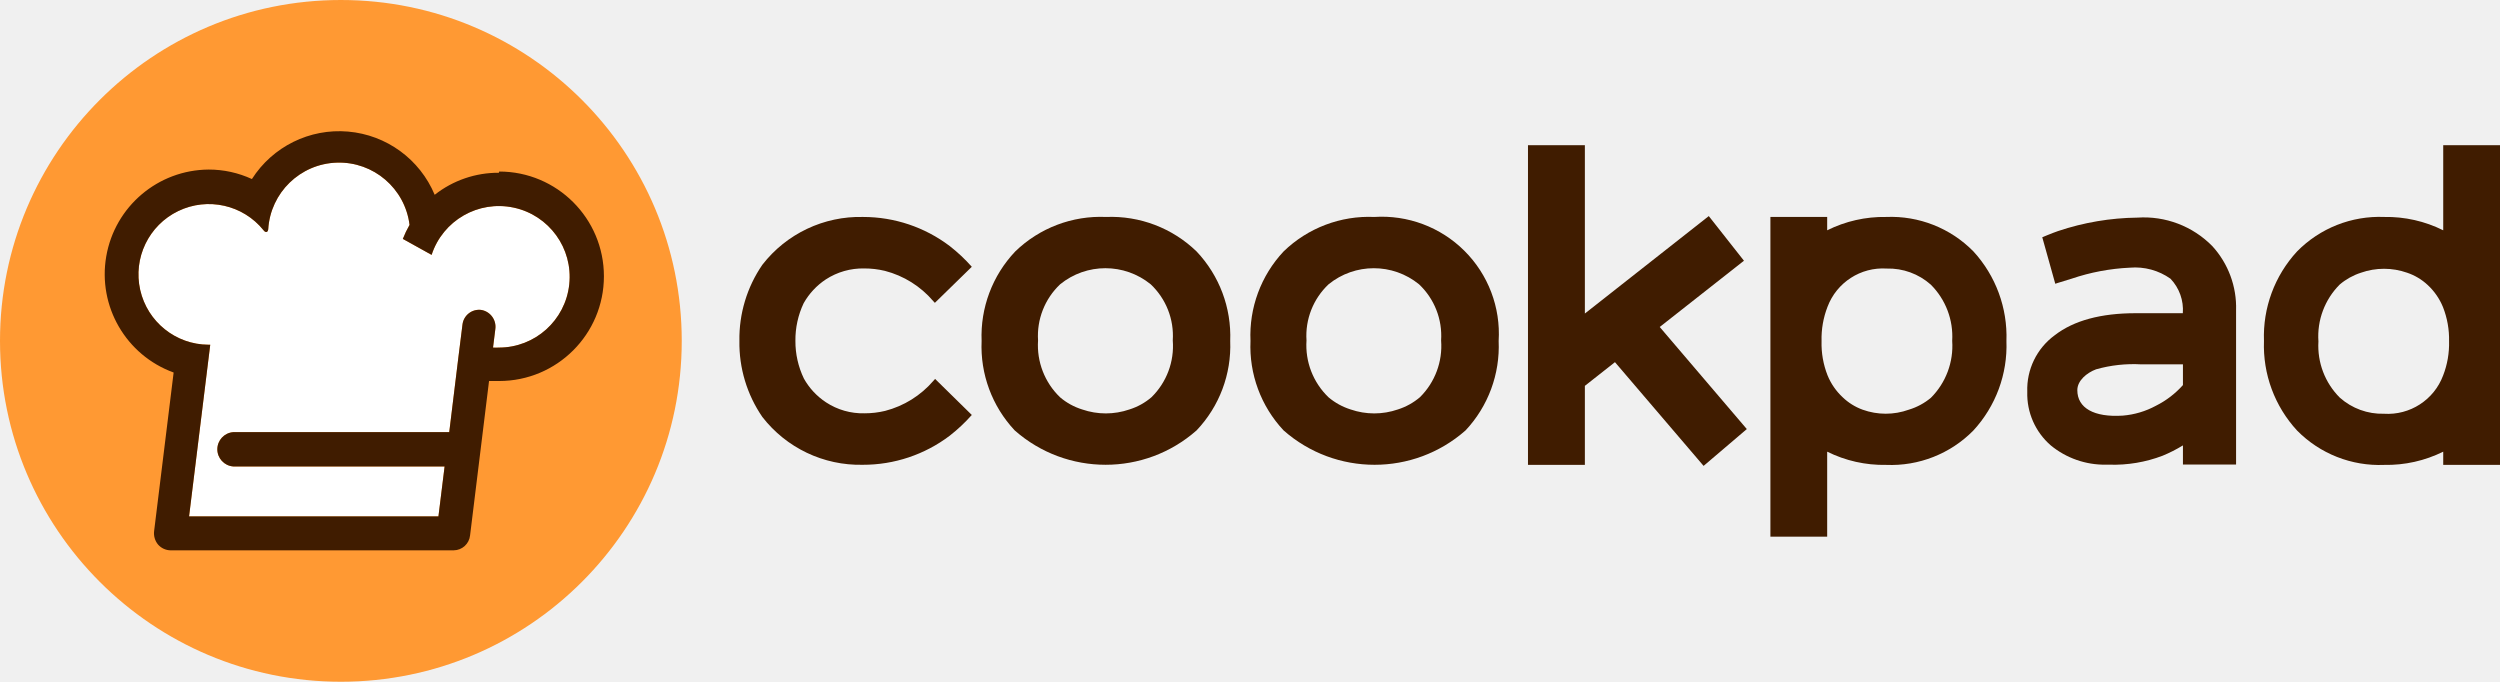
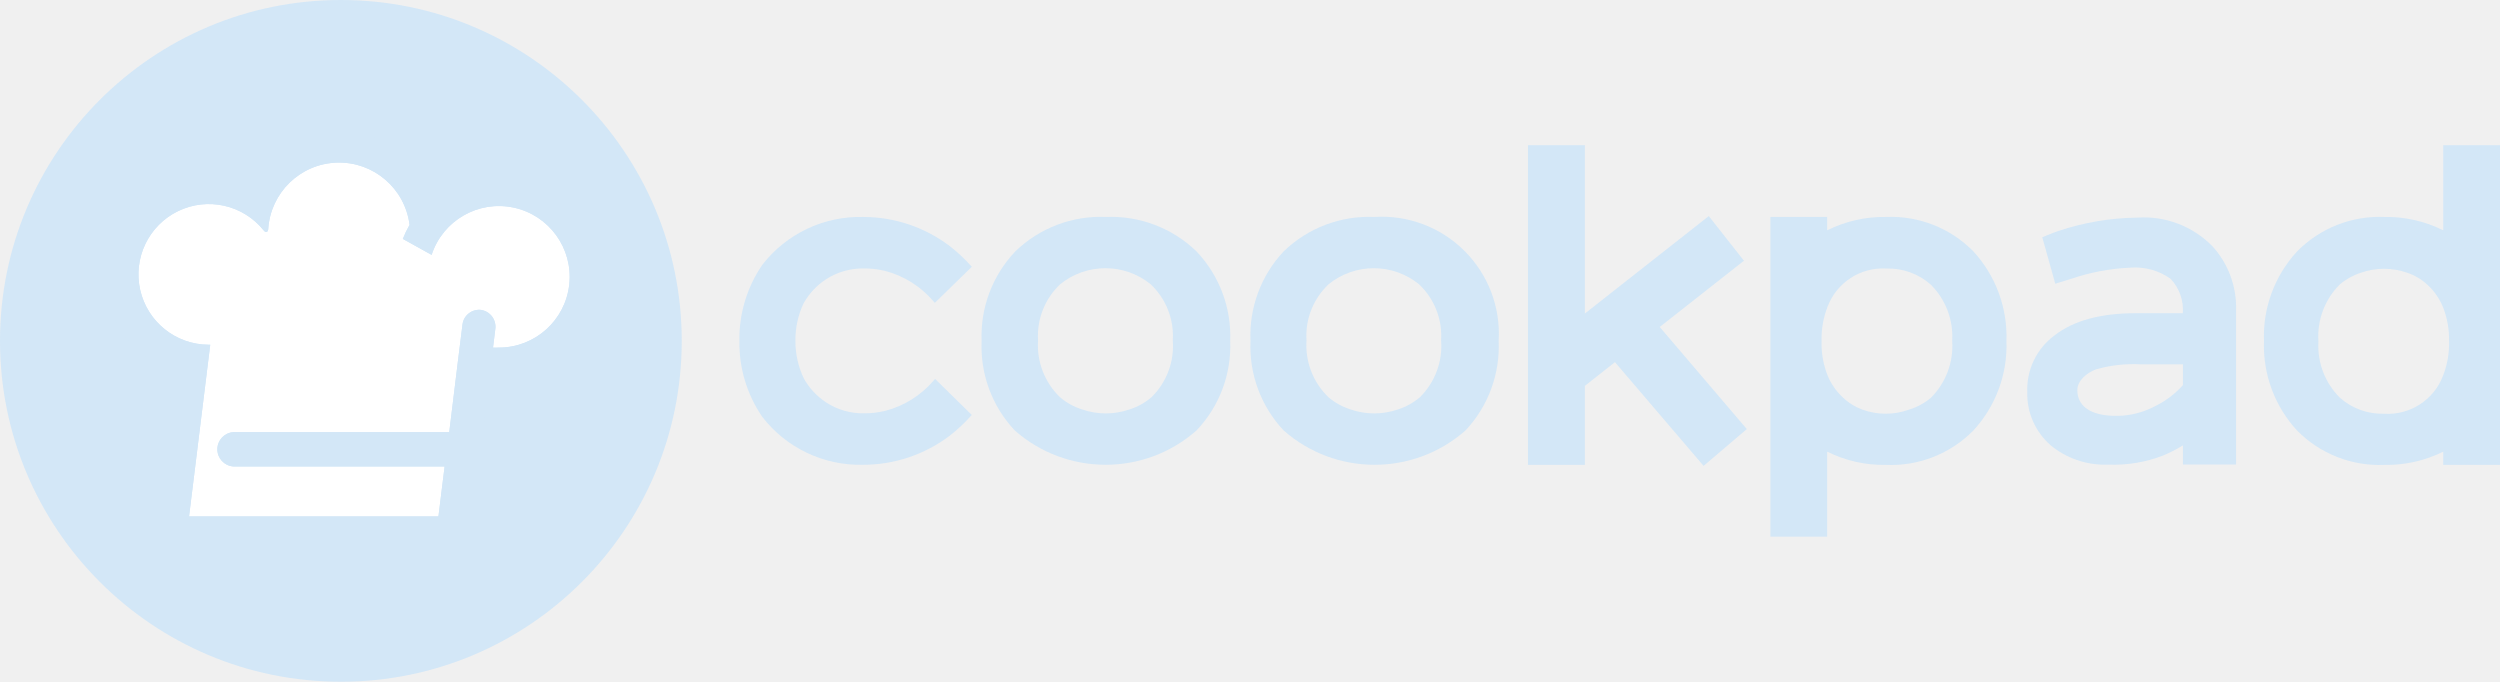
<svg xmlns="http://www.w3.org/2000/svg" id="レイヤー_3" data-name="レイヤー 3" viewBox="0 0 226.77 61.84">
  <defs>
-     <style>.cls-1{fill:#401c00;}.cls-2{fill:#f93;}.cls-3{fill:#fff;}</style>
+     <style>.cls-1{fill:#D3E7F7;}.cls-2{fill:#D3E7F7;}.cls-3{fill:#fff;}</style>
  </defs>
  <path class="cls-1" d="M699.73,20a23.44,23.44,0,0,0-7.2,1.22c-.5.17-1.43.56-1.43.56L692.28,26l.21-.07,1.27-.39a19.23,19.23,0,0,1,5.29-1,5.56,5.56,0,0,1,3.68,1,4.09,4.09,0,0,1,1.12,3.13h-4.28c-3.14,0-5.61.66-7.34,2a6.09,6.09,0,0,0-2.49,5.13,6.19,6.19,0,0,0,2.13,4.86,7.69,7.69,0,0,0,5,1.75h.31a12.46,12.46,0,0,0,4.83-.81,12.94,12.94,0,0,0,1.85-.94v1.74h4.82v-14a8.25,8.25,0,0,0-2.15-5.81A8.7,8.7,0,0,0,699.73,20Zm4.13,13.31v1.88a8.2,8.2,0,0,1-2.46,1.88,7.6,7.6,0,0,1-3,.89c-2.61.17-4.12-.69-4.12-2.31,0-.86.85-1.57,1.7-1.89a12.48,12.48,0,0,1,4.1-.45Z" transform="translate(-505.85 -0.26)" />
  <path class="cls-1" d="M676.94,19.94a11.52,11.52,0,0,0-5.35,1.21V19.94h-5.15v29h5.15V41.23a11.52,11.52,0,0,0,5.35,1.2,10.48,10.48,0,0,0,7.91-3.12,11.35,11.35,0,0,0,3-8.12,11.41,11.41,0,0,0-3-8.13A10.48,10.48,0,0,0,676.94,19.94ZM673,36.3a5.6,5.6,0,0,1-1.38-2,7.86,7.86,0,0,1-.54-3.1,8,8,0,0,1,.54-3.11,5.37,5.37,0,0,1,5.37-3.47,5.78,5.78,0,0,1,4,1.46,6.64,6.64,0,0,1,1.94,5.1,6.65,6.65,0,0,1-1.93,5.16A5.66,5.66,0,0,1,679,37.42a6.18,6.18,0,0,1-4.2,0A5.13,5.13,0,0,1,673,36.3Z" transform="translate(-505.85 -0.26)" />
  <path class="cls-1" d="M727.47,13.43v7.72a11.52,11.52,0,0,0-5.35-1.21,10.48,10.48,0,0,0-7.91,3.13,11.35,11.35,0,0,0-3,8.12,11.37,11.37,0,0,0,3,8.12,10.48,10.48,0,0,0,7.91,3.12,11.52,11.52,0,0,0,5.35-1.2v1.2h5.15v-29ZM728,31.21a8,8,0,0,1-.54,3.11,5.36,5.36,0,0,1-5.37,3.47,5.78,5.78,0,0,1-4-1.46,6.64,6.64,0,0,1-1.94-5.1,6.65,6.65,0,0,1,1.93-5.16A5.66,5.66,0,0,1,720,25a6.31,6.31,0,0,1,4.2,0,5.13,5.13,0,0,1,1.87,1.12,5.64,5.64,0,0,1,1.38,2A8,8,0,0,1,728,31.21Z" transform="translate(-505.85 -0.26)" />
  <polygon class="cls-1" points="158.19 23.65 155 19.6 143.76 28.44 143.76 13.17 138.6 13.17 138.6 42.17 143.76 42.17 143.76 35 146.49 32.85 154.53 42.26 158.45 38.92 150.55 29.66 158.19 23.65" />
  <path class="cls-1" d="M606.18,19.94a11.12,11.12,0,0,0-8.24,3.13,11.14,11.14,0,0,0-3.05,8.12,11.14,11.14,0,0,0,3,8.11,12.47,12.47,0,0,0,16.5,0,11.14,11.14,0,0,0,3.05-8.11,11.18,11.18,0,0,0-3.05-8.12A11.14,11.14,0,0,0,606.18,19.94Zm4.12,16.35a5.66,5.66,0,0,1-2,1.11,6.57,6.57,0,0,1-4.29,0,5.71,5.71,0,0,1-2-1.1,6.54,6.54,0,0,1-2-5.16,6.44,6.44,0,0,1,2-5.09,6.51,6.51,0,0,1,8.22,0,6.42,6.42,0,0,1,2,5.09A6.5,6.5,0,0,1,610.3,36.29Z" transform="translate(-505.85 -0.26)" />
  <path class="cls-1" d="M630.52,19.94a11.12,11.12,0,0,0-8.24,3.13,11.14,11.14,0,0,0-3,8.12,11.14,11.14,0,0,0,3,8.11,12.48,12.48,0,0,0,16.51,0,11.14,11.14,0,0,0,3-8.11,10.62,10.62,0,0,0-11.3-11.25Zm4.13,16.35a5.8,5.8,0,0,1-2,1.11,6.57,6.57,0,0,1-4.29,0,5.8,5.8,0,0,1-2-1.1,6.54,6.54,0,0,1-2-5.16,6.42,6.42,0,0,1,2-5.09,6.5,6.5,0,0,1,8.21,0,6.42,6.42,0,0,1,2,5.09A6.53,6.53,0,0,1,634.65,36.29Z" transform="translate(-505.85 -0.26)" />
  <path class="cls-1" d="M578,31.18a7.78,7.78,0,0,0,.77,3.42,6.2,6.2,0,0,0,2,2.15,6.08,6.08,0,0,0,3.5,1,7.9,7.9,0,0,0,1.87-.22,8.63,8.63,0,0,0,4.38-2.73l.15-.17L594,37.9a15,15,0,0,1-2,1.88,13,13,0,0,1-7.89,2.64A11.21,11.21,0,0,1,575,38.08a11.85,11.85,0,0,1-2.08-6.9,11.85,11.85,0,0,1,2.08-6.9,11.21,11.21,0,0,1,9.15-4.34A13,13,0,0,1,592,22.58a15,15,0,0,1,2,1.88l-3.35,3.27-.15-.16a8.58,8.58,0,0,0-4.38-2.74,7.9,7.9,0,0,0-1.87-.22,6.16,6.16,0,0,0-3.5,1,6.29,6.29,0,0,0-2,2.15A7.78,7.78,0,0,0,578,31.18Z" transform="translate(-505.85 -0.26)" />
  <path class="cls-2" d="M567.69,31.18A30.92,30.92,0,1,0,536.77,62.1,30.92,30.92,0,0,0,567.69,31.18Z" transform="translate(-505.85 -0.26)" />
  <path class="cls-3" d="M551.11,31.79a4.89,4.89,0,0,1-.54,0l.21-1.68a1.55,1.55,0,0,0-1.3-1.74,1.52,1.52,0,0,0-1.68,1.34s-.63,5-1.2,9.75H527a1.56,1.56,0,0,0,0,3.11h19.18c-.27,2.12-.48,3.86-.56,4.53H523c.29-2.31,1.47-11.93,1.92-15.57h-.16a6.38,6.38,0,1,1,5-10.38c.16.22.38.22.42-.09A6.44,6.44,0,0,1,543,20.66a9.88,9.88,0,0,0-.61,1.27L545,23.38a6.42,6.42,0,1,1,6.09,8.41Z" transform="translate(-505.85 -0.26)" />
  <path class="cls-1" d="M551.11,15.93a9.32,9.32,0,0,0-5.83,2A9.39,9.39,0,0,0,528.7,16.5a9.33,9.33,0,0,0-3.92-.86,9.49,9.49,0,0,0-3.18,18.41l-1.77,14.38a1.61,1.61,0,0,0,.36,1.23,1.54,1.54,0,0,0,1.13.52H547a1.51,1.51,0,0,0,1.49-1.36l1.72-14c.3,0,.61,0,.92,0a9.49,9.49,0,0,0,0-19Zm0,15.86a4.89,4.89,0,0,1-.54,0l.21-1.68a1.55,1.55,0,0,0-1.3-1.74,1.52,1.52,0,0,0-1.68,1.34s-.63,5-1.2,9.75H527a1.56,1.56,0,0,0,0,3.11h19.18c-.27,2.12-.48,3.86-.56,4.53H523c.29-2.31,1.47-11.93,1.92-15.57h-.16a6.38,6.38,0,1,1,5-10.38c.16.22.38.22.42-.09A6.44,6.44,0,0,1,543,20.66a9.88,9.88,0,0,0-.61,1.27L545,23.38a6.42,6.42,0,1,1,6.09,8.41Z" transform="translate(-505.85 -0.26)" />
</svg>
